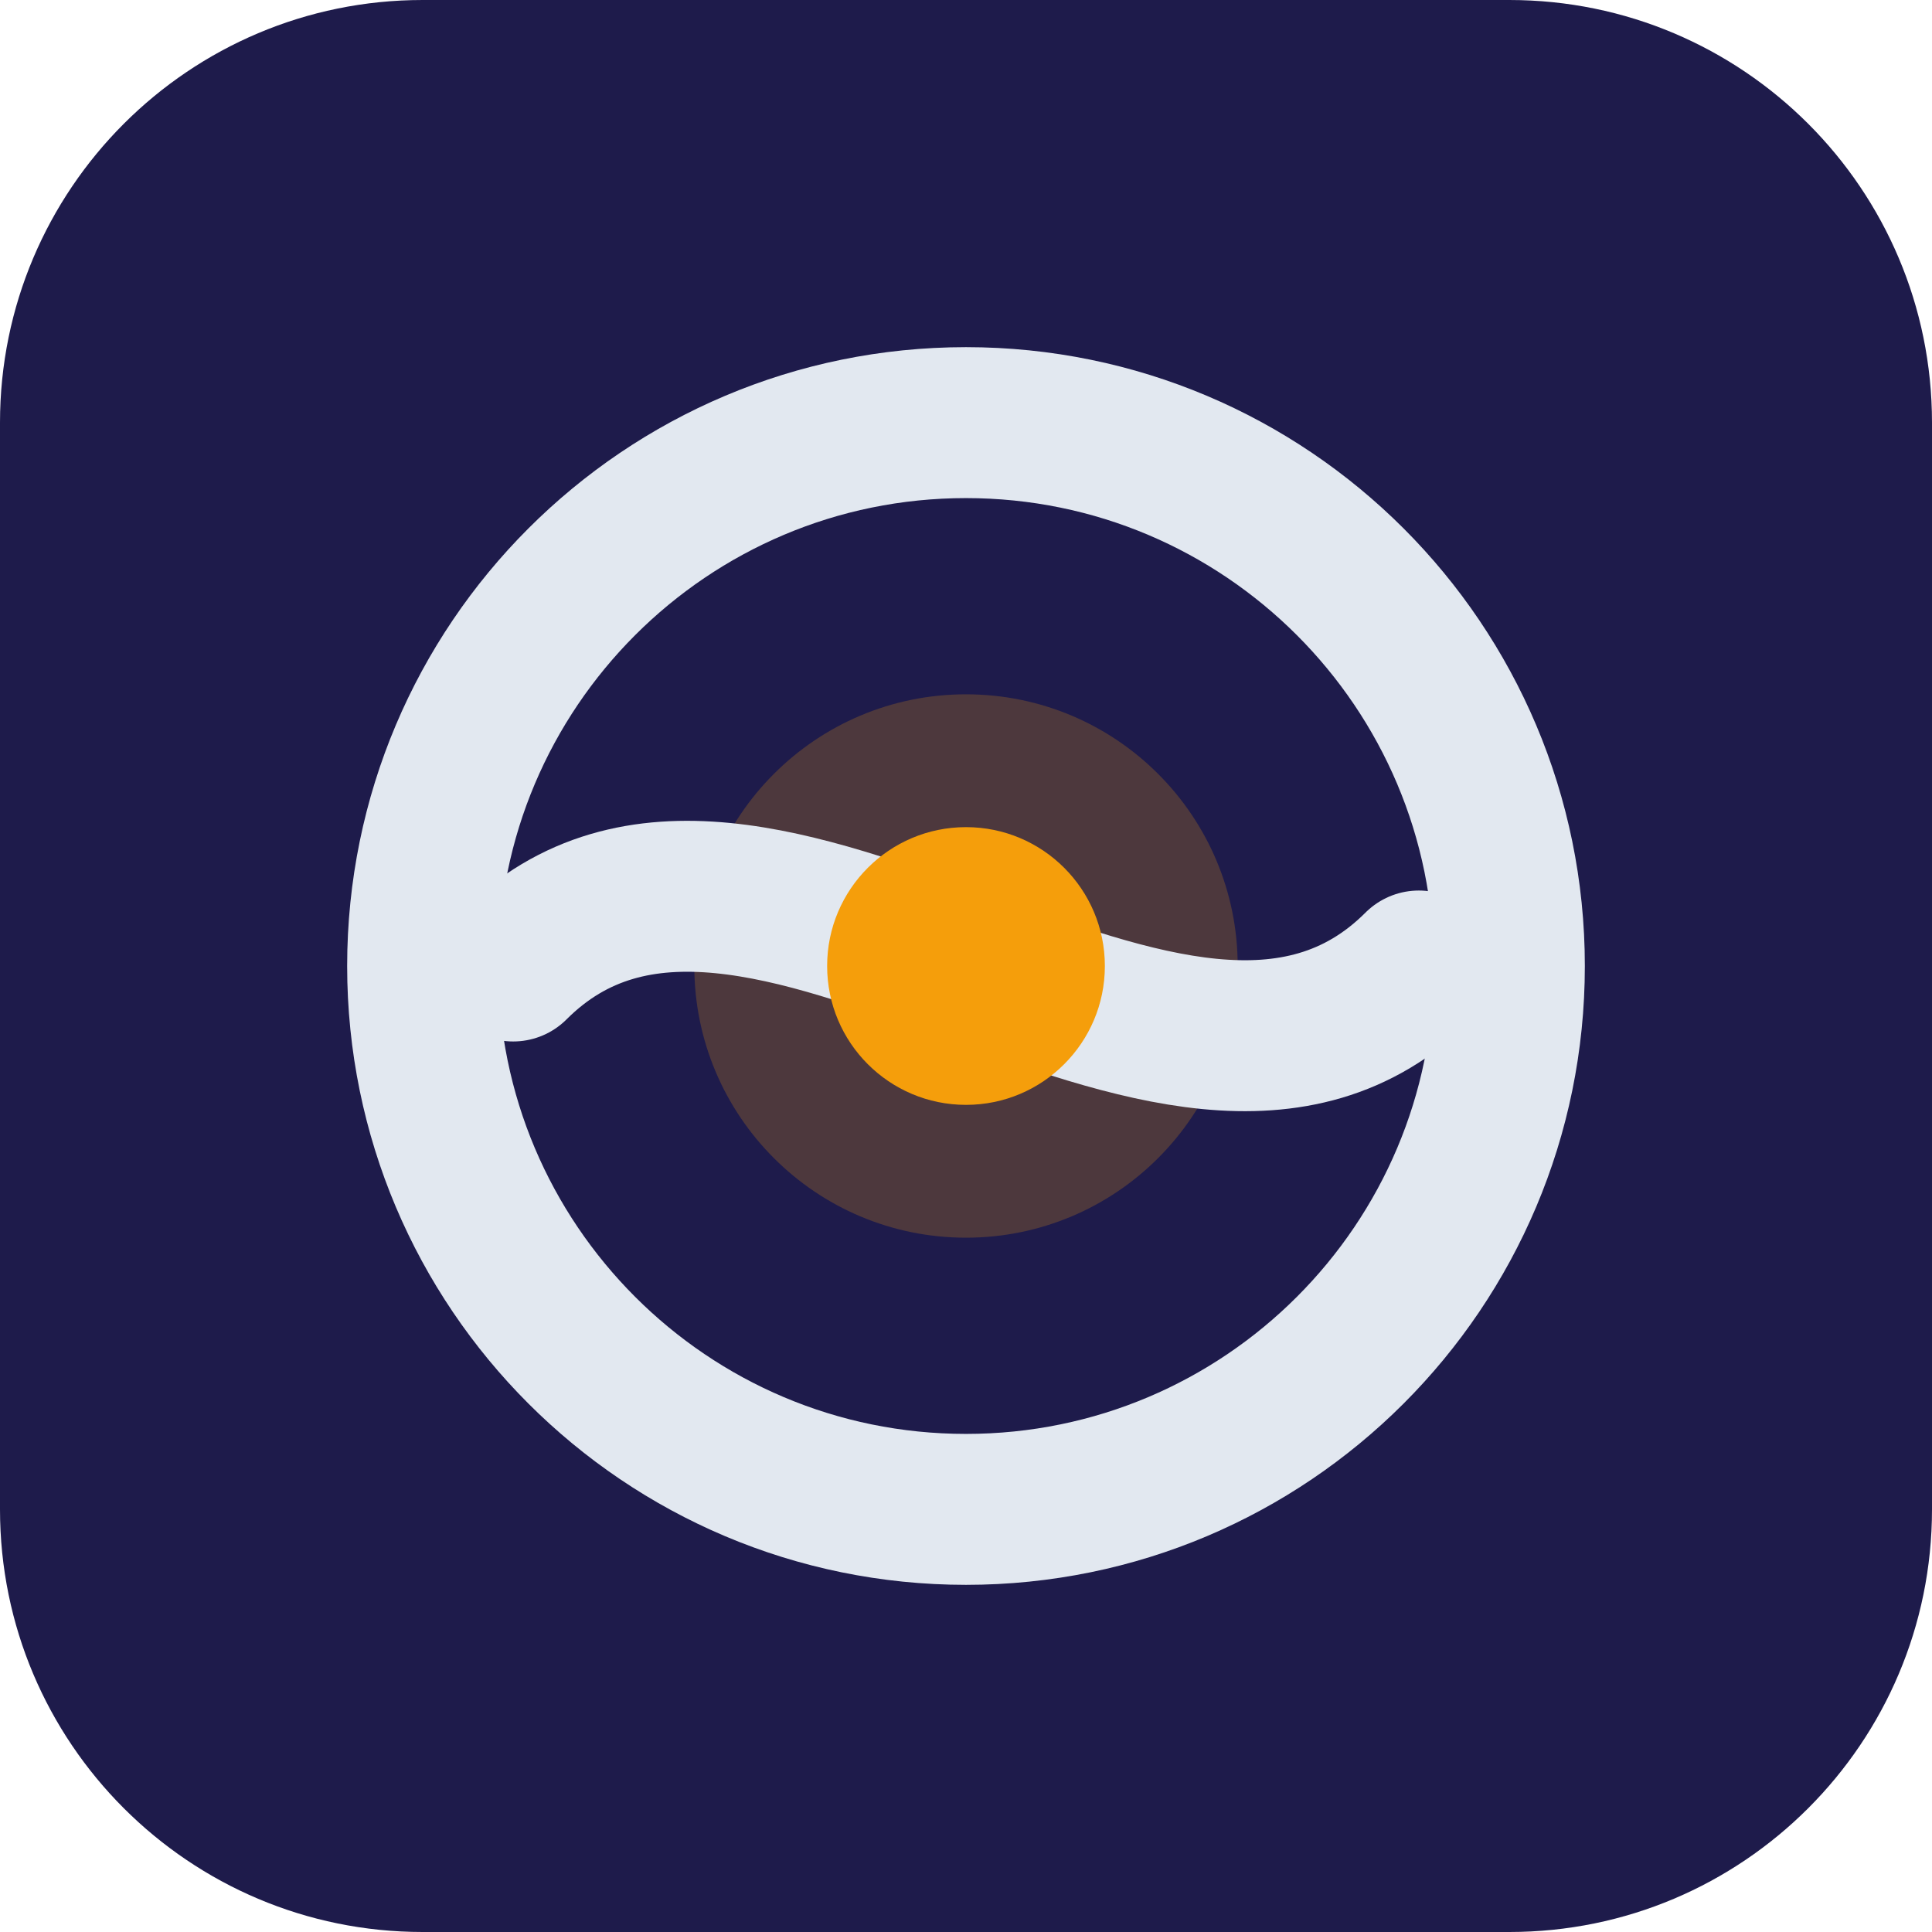
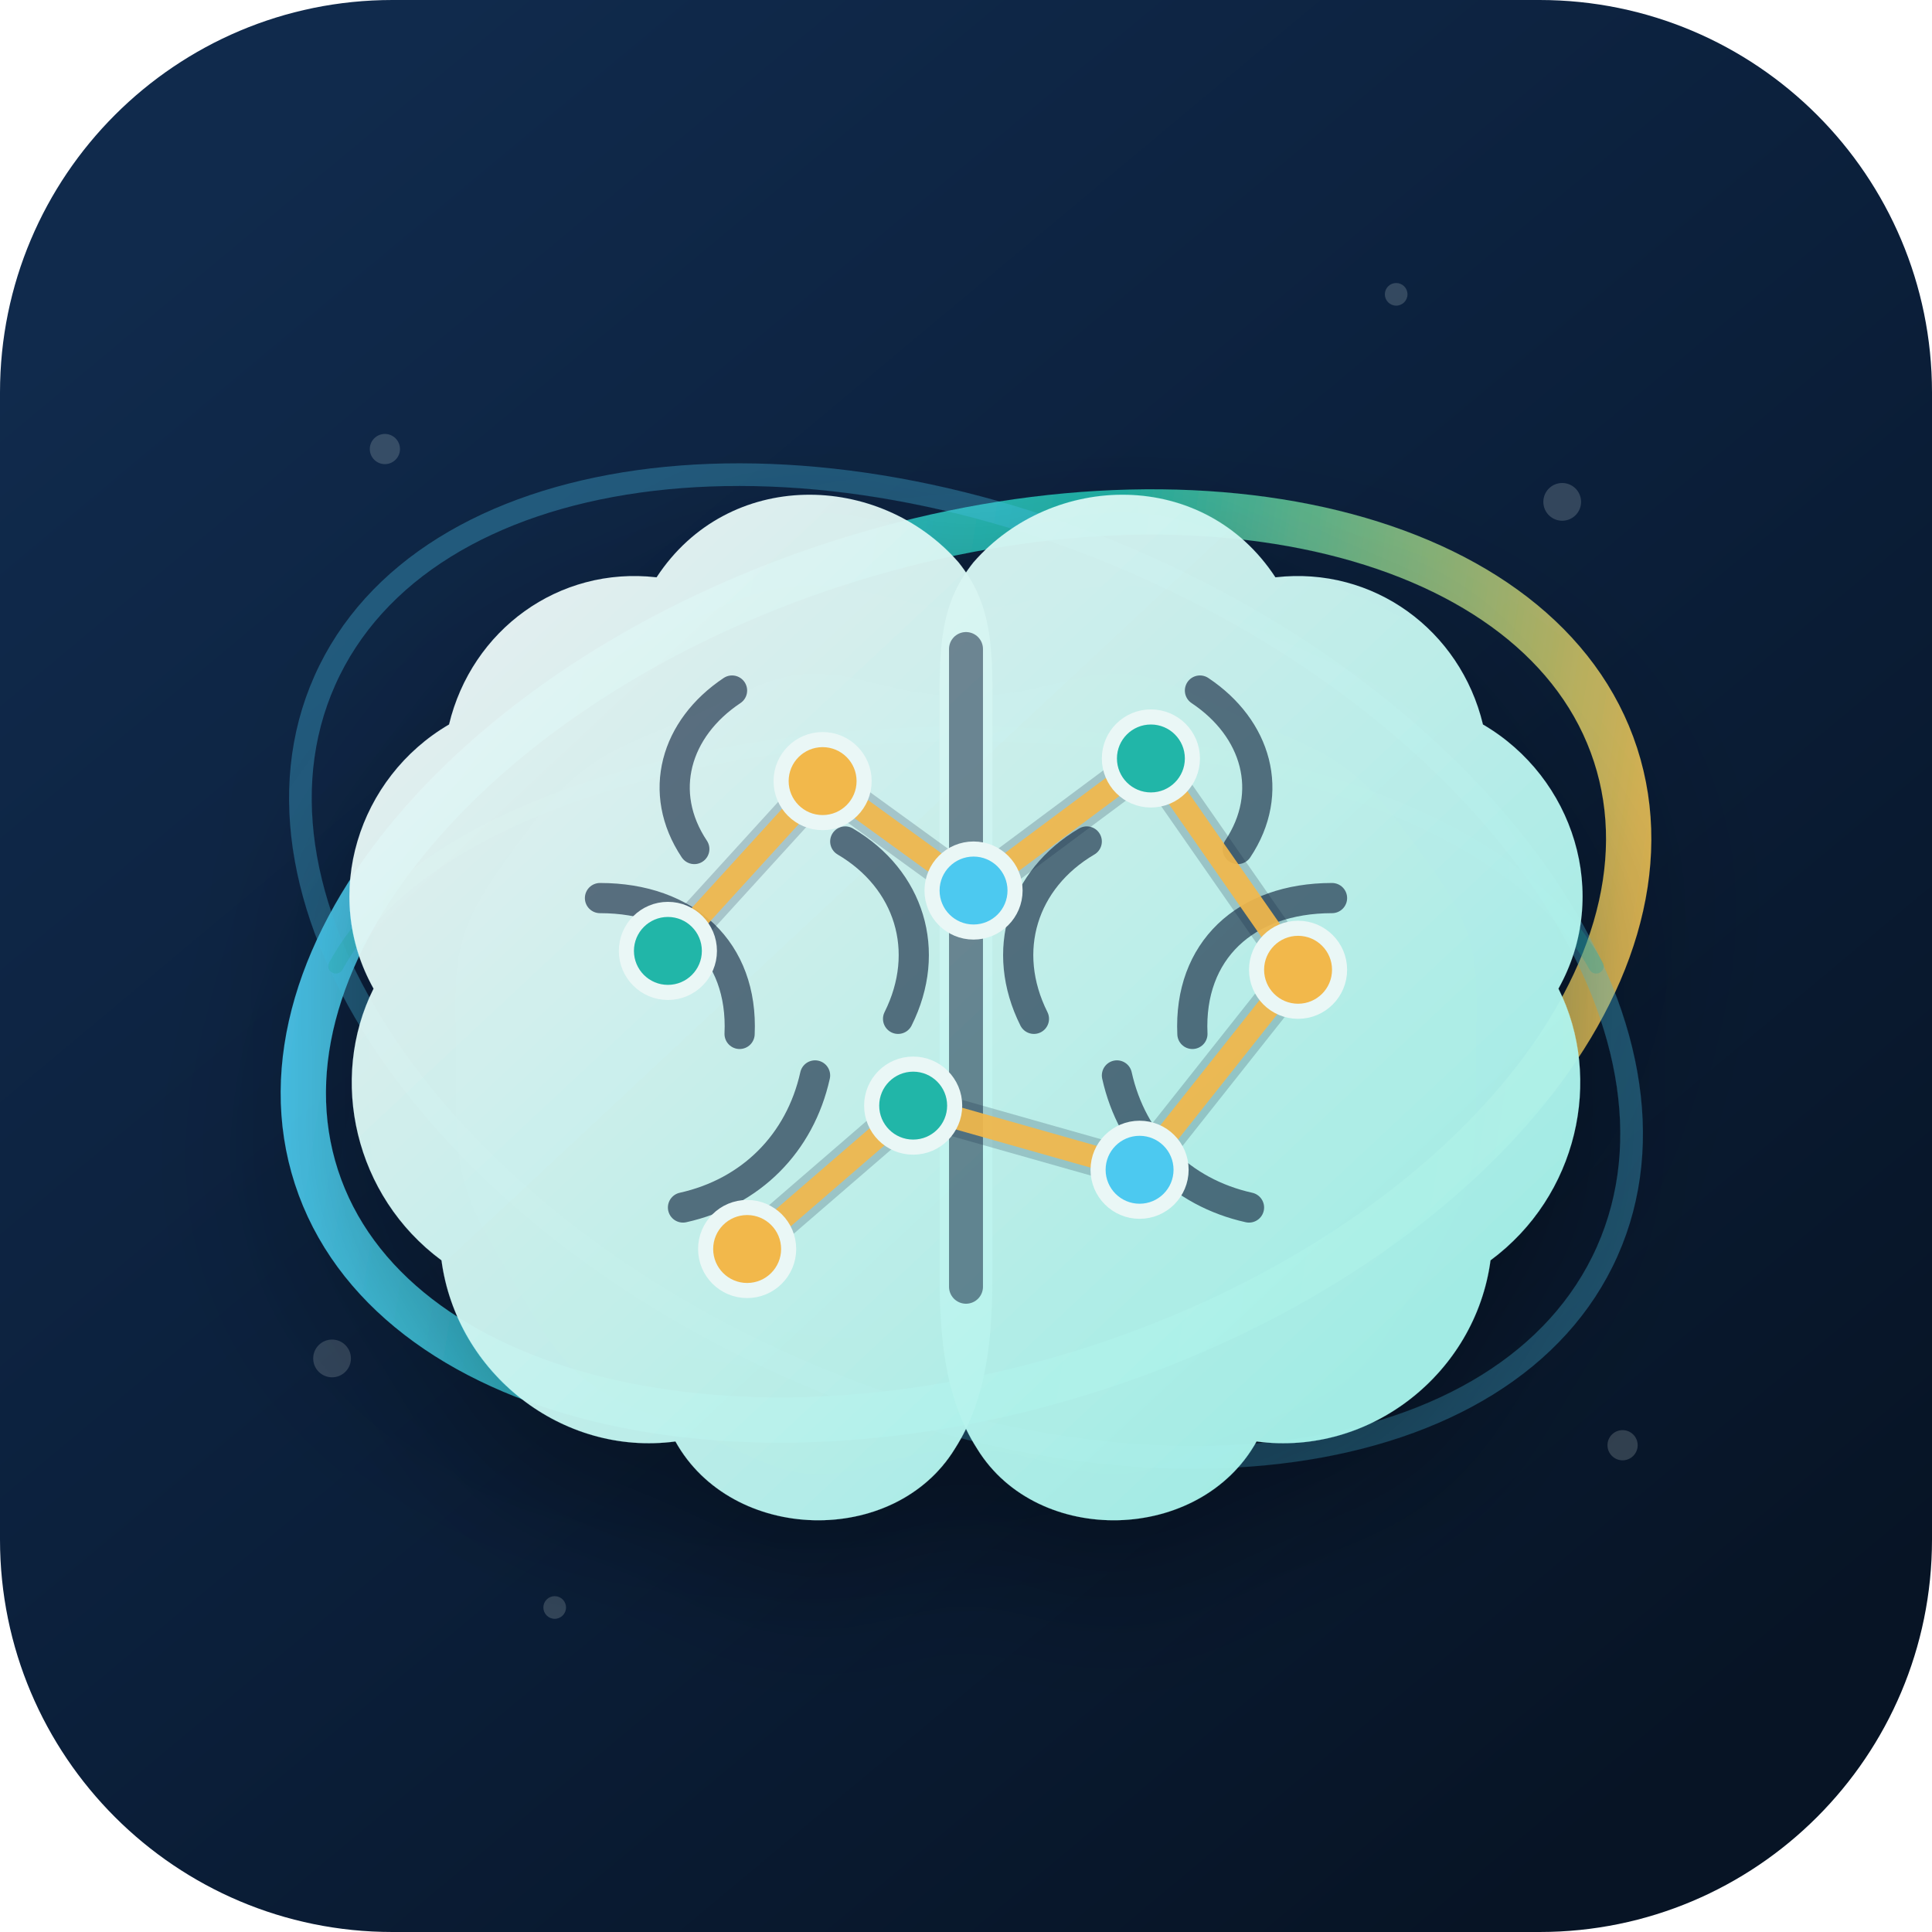
- <svg xmlns="http://www.w3.org/2000/svg" viewBox="0 0 64 64" role="img" aria-label="Robel Gebre icon">
-   <rect width="64" height="64" rx="14" fill="#1E1B4B" />
-   <circle cx="32" cy="32" r="9" fill="#F59E0B" opacity="0.22" />
-   <g fill="none" stroke="#E2E8F0" stroke-width="5" stroke-linecap="round" stroke-linejoin="round">
-     <circle cx="32" cy="32" r="18" />
-     <path d="M17 32 C 25 24, 39 40, 47 32" />
+ <svg xmlns="http://www.w3.org/2000/svg" viewBox="0 0 512 512" role="img" aria-labelledby="title desc">
+   <defs>
+     <linearGradient id="bg" x1="74" y1="38" x2="438" y2="474" gradientUnits="userSpaceOnUse">
+       <stop offset="0" stop-color="#102A4C" />
+       <stop offset="0.52" stop-color="#0B1F3A" />
+       <stop offset="1" stop-color="#071425" />
+     </linearGradient>
+     <linearGradient id="orbit" x1="93" y1="168" x2="426" y2="337" gradientUnits="userSpaceOnUse">
+       <stop offset="0" stop-color="#4CC9F0" />
+       <stop offset="0.55" stop-color="#21B6A8" />
+       <stop offset="1" stop-color="#F2B84B" />
+     </linearGradient>
+     <linearGradient id="brainFill" x1="151" y1="145" x2="362" y2="371" gradientUnits="userSpaceOnUse">
+       <stop offset="0" stop-color="#EAF7F6" />
+       <stop offset="1" stop-color="#A7F3EA" />
+     </linearGradient>
+     <filter id="softShadow" x="-20%" y="-20%" width="140%" height="140%">
+       <feDropShadow dx="0" dy="18" stdDeviation="18" flood-color="#000000" flood-opacity="0.28" />
+     </filter>
+   </defs>
+   <rect width="512" height="512" rx="104" fill="url(#bg)" />
+   <g opacity="0.18">
+     <circle cx="102" cy="119" r="4" fill="#EAF7F6" />
+     <circle cx="414" cy="133" r="5" fill="#EAF7F6" />
+     <circle cx="430" cy="383" r="4" fill="#EAF7F6" />
+     <circle cx="88" cy="360" r="5" fill="#EAF7F6" />
+     <circle cx="147" cy="426" r="3" fill="#EAF7F6" />
+     <circle cx="370" cy="78" r="3" fill="#EAF7F6" />
  </g>
-   <circle cx="32" cy="32" r="4.6" fill="#F59E0B" />
+   <g fill="none" stroke-linecap="round" filter="url(#softShadow)">
+     <ellipse cx="256" cy="256" rx="181" ry="112" transform="rotate(-18 256 256)" stroke="url(#orbit)" stroke-width="12" opacity="0.95" />
+     <ellipse cx="256" cy="256" rx="186" ry="116" transform="rotate(24 256 256)" stroke="#4CC9F0" stroke-width="6" opacity="0.32" />
+     <path d="M89 256c45-82 289-82 334 0" stroke="#21B6A8" stroke-width="4" opacity="0.28" />
+   </g>
+   <g filter="url(#softShadow)">
+     <path d="M254 149c-21-24-61-25-80 4-26-3-49 14-55 39-24 14-34 45-20 70-12 24-5 55 18 72 4 30 32 52 62 48 15 27 58 28 74 2 9-14 10-31 10-47V184c0-15-1-25-9-35Z" fill="url(#brainFill)" opacity="0.96" />
+     <path d="M258 149c21-24 61-25 80 4 26-3 49 14 55 39 24 14 34 45 20 70 12 24 5 55-18 72-4 30-32 52-62 48-15 27-58 28-74 2-9-14-10-31-10-47V184c0-15 1-25 9-35Z" fill="url(#brainFill)" opacity="0.96" />
+     <path d="M256 172v169" fill="none" stroke="#0B1F3A" stroke-width="9" stroke-linecap="round" opacity="0.52" />
+   </g>
+   <g fill="none" stroke="#0B1F3A" stroke-width="8" stroke-linecap="round" stroke-linejoin="round" opacity="0.62">
+     <path d="M194 183c-15 10-20 27-10 42" />
+     <path d="M159 238c23 0 38 14 37 36" />
+     <path d="M181 320c18-4 31-17 35-35" />
+     <path d="M224 223c17 10 23 29 14 47" />
+     <path d="M318 183c15 10 20 27 10 42" />
+     <path d="M353 238c-23 0-38 14-37 36" />
+     <path d="M331 320c-18-4-31-17-35-35" />
+     <path d="M288 223c-17 10-23 29-14 47" />
+   </g>
+   <g stroke-linecap="round" stroke-linejoin="round">
+     <path d="M177 252 218 207 258 236 305 201 344 257 302 310 242 293 198 331" fill="none" stroke="#0B1F3A" stroke-width="10" opacity="0.20" />
+     <path d="M177 252 218 207 258 236 305 201 344 257 302 310 242 293 198 331" fill="none" stroke="#F2B84B" stroke-width="6" opacity="0.92" />
+     <circle cx="177" cy="252" r="11" fill="#21B6A8" stroke="#EAF7F6" stroke-width="4" />
+     <circle cx="218" cy="207" r="11" fill="#F2B84B" stroke="#EAF7F6" stroke-width="4" />
+     <circle cx="258" cy="236" r="11" fill="#4CC9F0" stroke="#EAF7F6" stroke-width="4" />
+     <circle cx="305" cy="201" r="11" fill="#21B6A8" stroke="#EAF7F6" stroke-width="4" />
+     <circle cx="344" cy="257" r="11" fill="#F2B84B" stroke="#EAF7F6" stroke-width="4" />
+     <circle cx="302" cy="310" r="11" fill="#4CC9F0" stroke="#EAF7F6" stroke-width="4" />
+     <circle cx="242" cy="293" r="11" fill="#21B6A8" stroke="#EAF7F6" stroke-width="4" />
+     <circle cx="198" cy="331" r="11" fill="#F2B84B" stroke="#EAF7F6" stroke-width="4" />
+   </g>
</svg>
